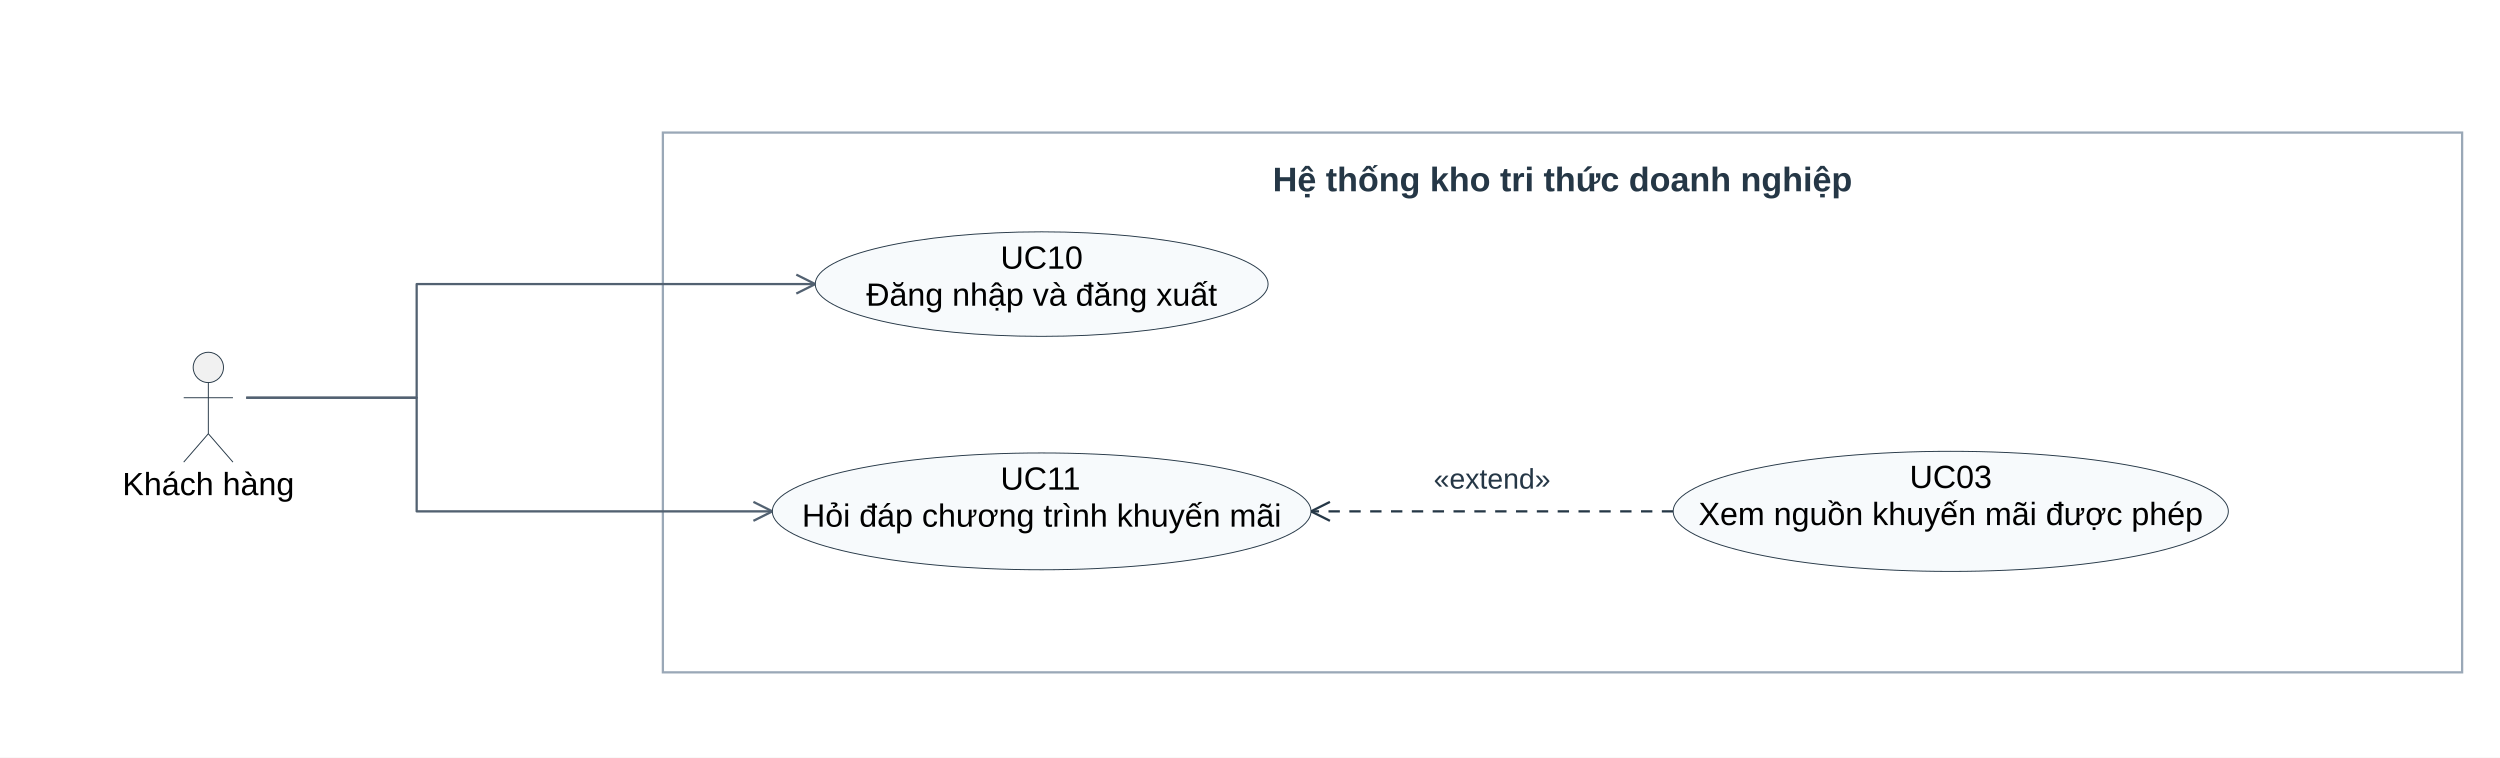
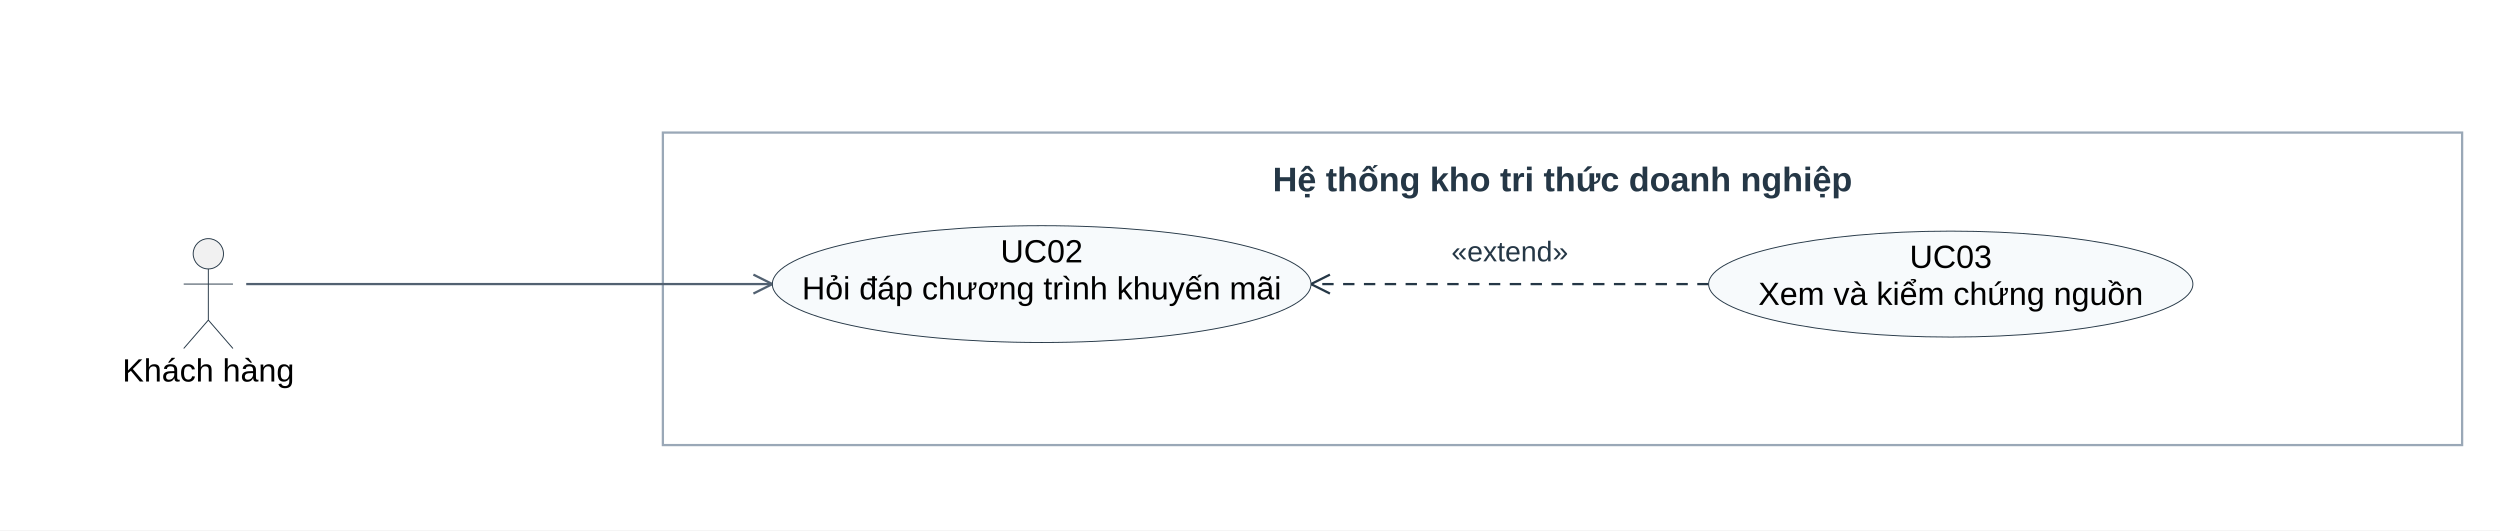
- <svg xmlns="http://www.w3.org/2000/svg" width="1320" height="400" viewBox="0 0 1320 400" role="img" aria-label="So do Use Case theo tac nhan">
+ <svg xmlns="http://www.w3.org/2000/svg" width="1320" height="280" viewBox="0 0 1320 280" role="img" aria-label="So do Use Case theo tac nhan">
  <rect width="100%" height="100%" fill="#FFFFFF" />
-   <rect x="350" y="70" width="950" height="285" fill="white" stroke="#9AA8B7" stroke-width="1.2" />
+   <rect x="350" y="70" width="950" height="165" fill="white" stroke="#9AA8B7" stroke-width="1.2" />
  <text x="825" y="101" text-anchor="middle" font-family="Arial" font-size="18" font-weight="bold" fill="#253746">Hệ thống kho tri thức doanh nghiệp</text>
  <g id="relations">
-     <g class="association" data-actor="ent0001" data-usecase="UC10">
-       <path d="M 130 210.0 H 220 V 150 H 430.445" fill="none" stroke="#526171" stroke-width="1.2" stroke-linejoin="round" />
-       <path d="M 420.445 145 L 430.445 150 L 420.445 155" fill="none" stroke="#526171" stroke-width="1.2" />
+     <g class="association" data-actor="ent0001" data-usecase="UC02">
+       <path d="M 130 150.0 H 220 V 150 H 407.795" fill="none" stroke="#526171" stroke-width="1.2" stroke-linejoin="round" />
+       <path d="M 397.795 145 L 407.795 150 L 397.795 155" fill="none" stroke="#526171" stroke-width="1.2" />
    </g>
-     <g class="association" data-actor="ent0001" data-usecase="UC11">
-       <path d="M 130 210.0 H 220 V 270 H 407.795" fill="none" stroke="#526171" stroke-width="1.2" stroke-linejoin="round" />
-       <path d="M 397.795 265 L 407.795 270 L 397.795 275" fill="none" stroke="#526171" stroke-width="1.2" />
-     </g>
-     <g class="extend" data-source="UC03" data-target="UC11" data-extension-point="EP11">
-       <path d="M 883.447 270.000 L 692.205 270.000" fill="none" stroke="#253746" stroke-width="1.2" stroke-dasharray="6 5" />
-       <path d="M 702.205 265.000 L 692.205 270.000 L 702.205 275.000" fill="none" stroke="#253746" stroke-width="1.2" />
-       <text x="787.826" y="258.0" text-anchor="middle" font-family="Arial" font-size="15" fill="#253746">«extend»</text>
+     <g class="extend" data-source="UC03" data-target="UC02">
+       <path d="M 902.155 150.000 L 692.205 150.000" fill="none" stroke="#253746" stroke-width="1.2" stroke-dasharray="6 5" />
+       <path d="M 702.205 145.000 L 692.205 150.000 L 702.205 155.000" fill="none" stroke="#253746" stroke-width="1.2" />
+       <text x="797.18" y="138.0" text-anchor="middle" font-family="Arial" font-size="15" fill="#253746">«extend»</text>
    </g>
  </g>
-   <g class="entity" data-qualified-name="KH" id="ent0001" data-source-line="16" transform="translate(58.628,-1.500)">
-     <ellipse cx="51.372" cy="195.5" rx="8" ry="8" fill="#F1F1F1" style="stroke:#253746;stroke-width:0.5;" />
-     <path d="M51.372,203.5 L51.372,230.5 M38.372,211.5 L64.372,211.5 M51.372,230.5 L38.372,245.5 M51.372,230.5 L64.372,245.5" style="stroke:#253746;stroke-width:0.5;" fill="none" />
-     <text x="6" y="262.946" fill="#000" font-size="17" textLength="90.744" font-family="Arial">Khách hàng</text>
+   <g class="entity" data-qualified-name="KH" id="ent0001" data-source-line="16" transform="translate(-47.872,121.500)">
+     <ellipse cx="157.872" cy="12.5" rx="8" ry="8" fill="#F1F1F1" style="stroke:#253746;stroke-width:0.5;" />
+     <path d="M157.872,20.5 L157.872,47.5 M144.872,28.5 L170.872,28.5 M157.872,47.5 L144.872,62.5 M157.872,47.5 L170.872,62.5" style="stroke:#253746;stroke-width:0.5;" fill="none" />
+     <text x="112.5" y="79.946" fill="#000" font-size="17" textLength="90.744" font-family="Arial">Khách hàng</text>
  </g>
-   <g class="entity" data-qualified-name="CUSTOMER.K10" id="ent0003" data-source-line="18" transform="translate(209.445,63.902)">
-     <ellipse cx="340.555" cy="86.098" rx="119.555" ry="27.598" fill="#F7FAFC" style="stroke:#253746;stroke-width:0.5;" />
-     <text x="318.823" y="77.98" fill="#000" font-size="17" textLength="43.463" font-family="Arial">UC10</text>
-     <text x="247.926" y="97.528" fill="#000" font-size="17" textLength="185.257" font-family="Arial">Đăng nhập và đăng xuất</text>
+   <g class="entity" data-qualified-name="CUSTOMER.K02" id="ent0003" data-source-line="18" transform="translate(-47.205,-26.841)">
+     <ellipse cx="597.205" cy="176.841" rx="142.205" ry="30.841" fill="#F7FAFC" style="stroke:#253746;stroke-width:0.5;" />
+     <text x="575.474" y="165.39" fill="#000" font-size="17" textLength="43.463" font-family="Arial">UC02</text>
+     <text x="470.652" y="184.938" fill="#000" font-size="17" textLength="253.107" font-family="Arial">Hỏi đáp chương trình khuyến mãi</text>
  </g>
-   <g class="entity" data-qualified-name="CUSTOMER.K11" id="ent0004" data-source-line="19" transform="translate(-248.205,86.159)">
-     <ellipse cx="798.205" cy="183.841" rx="142.205" ry="30.841" fill="#F7FAFC" style="stroke:#253746;stroke-width:0.5;" />
-     <text x="776.474" y="172.39" fill="#000" font-size="17" textLength="43.463" font-family="Arial">UC11</text>
-     <text x="671.652" y="191.938" fill="#000" font-size="17" textLength="253.107" font-family="Arial">Hỏi đáp chương trình khuyến mãi</text>
-   </g>
-   <g class="entity" data-qualified-name="CUSTOMER.K03" id="ent0005" data-source-line="20" transform="translate(689.447,79.789)">
-     <ellipse cx="340.553" cy="190.211" rx="146.553" ry="31.711" fill="#F7FAFC" style="stroke:#253746;stroke-width:0.5;" />
-     <text x="318.822" y="177.879" fill="#000" font-size="17" textLength="43.463" font-family="Arial">UC03</text>
-     <text x="207.376" y="197.428" fill="#000" font-size="17" textLength="266.355" font-family="Arial">Xem nguồn khuyến mãi được phép</text>
+   <g class="entity" data-qualified-name="CUSTOMER.K03" id="ent0004" data-source-line="19" transform="translate(872.155,-23.969)">
+     <ellipse cx="157.845" cy="173.969" rx="127.845" ry="27.969" fill="#F7FAFC" style="stroke:#253746;stroke-width:0.5;" />
+     <text x="136.114" y="165.43" fill="#000" font-size="17" textLength="43.463" font-family="Arial">UC03</text>
+     <text x="56.24" y="184.978" fill="#000" font-size="17" textLength="203.211" font-family="Arial">Xem và kiểm chứng nguồn</text>
  </g>
</svg>
